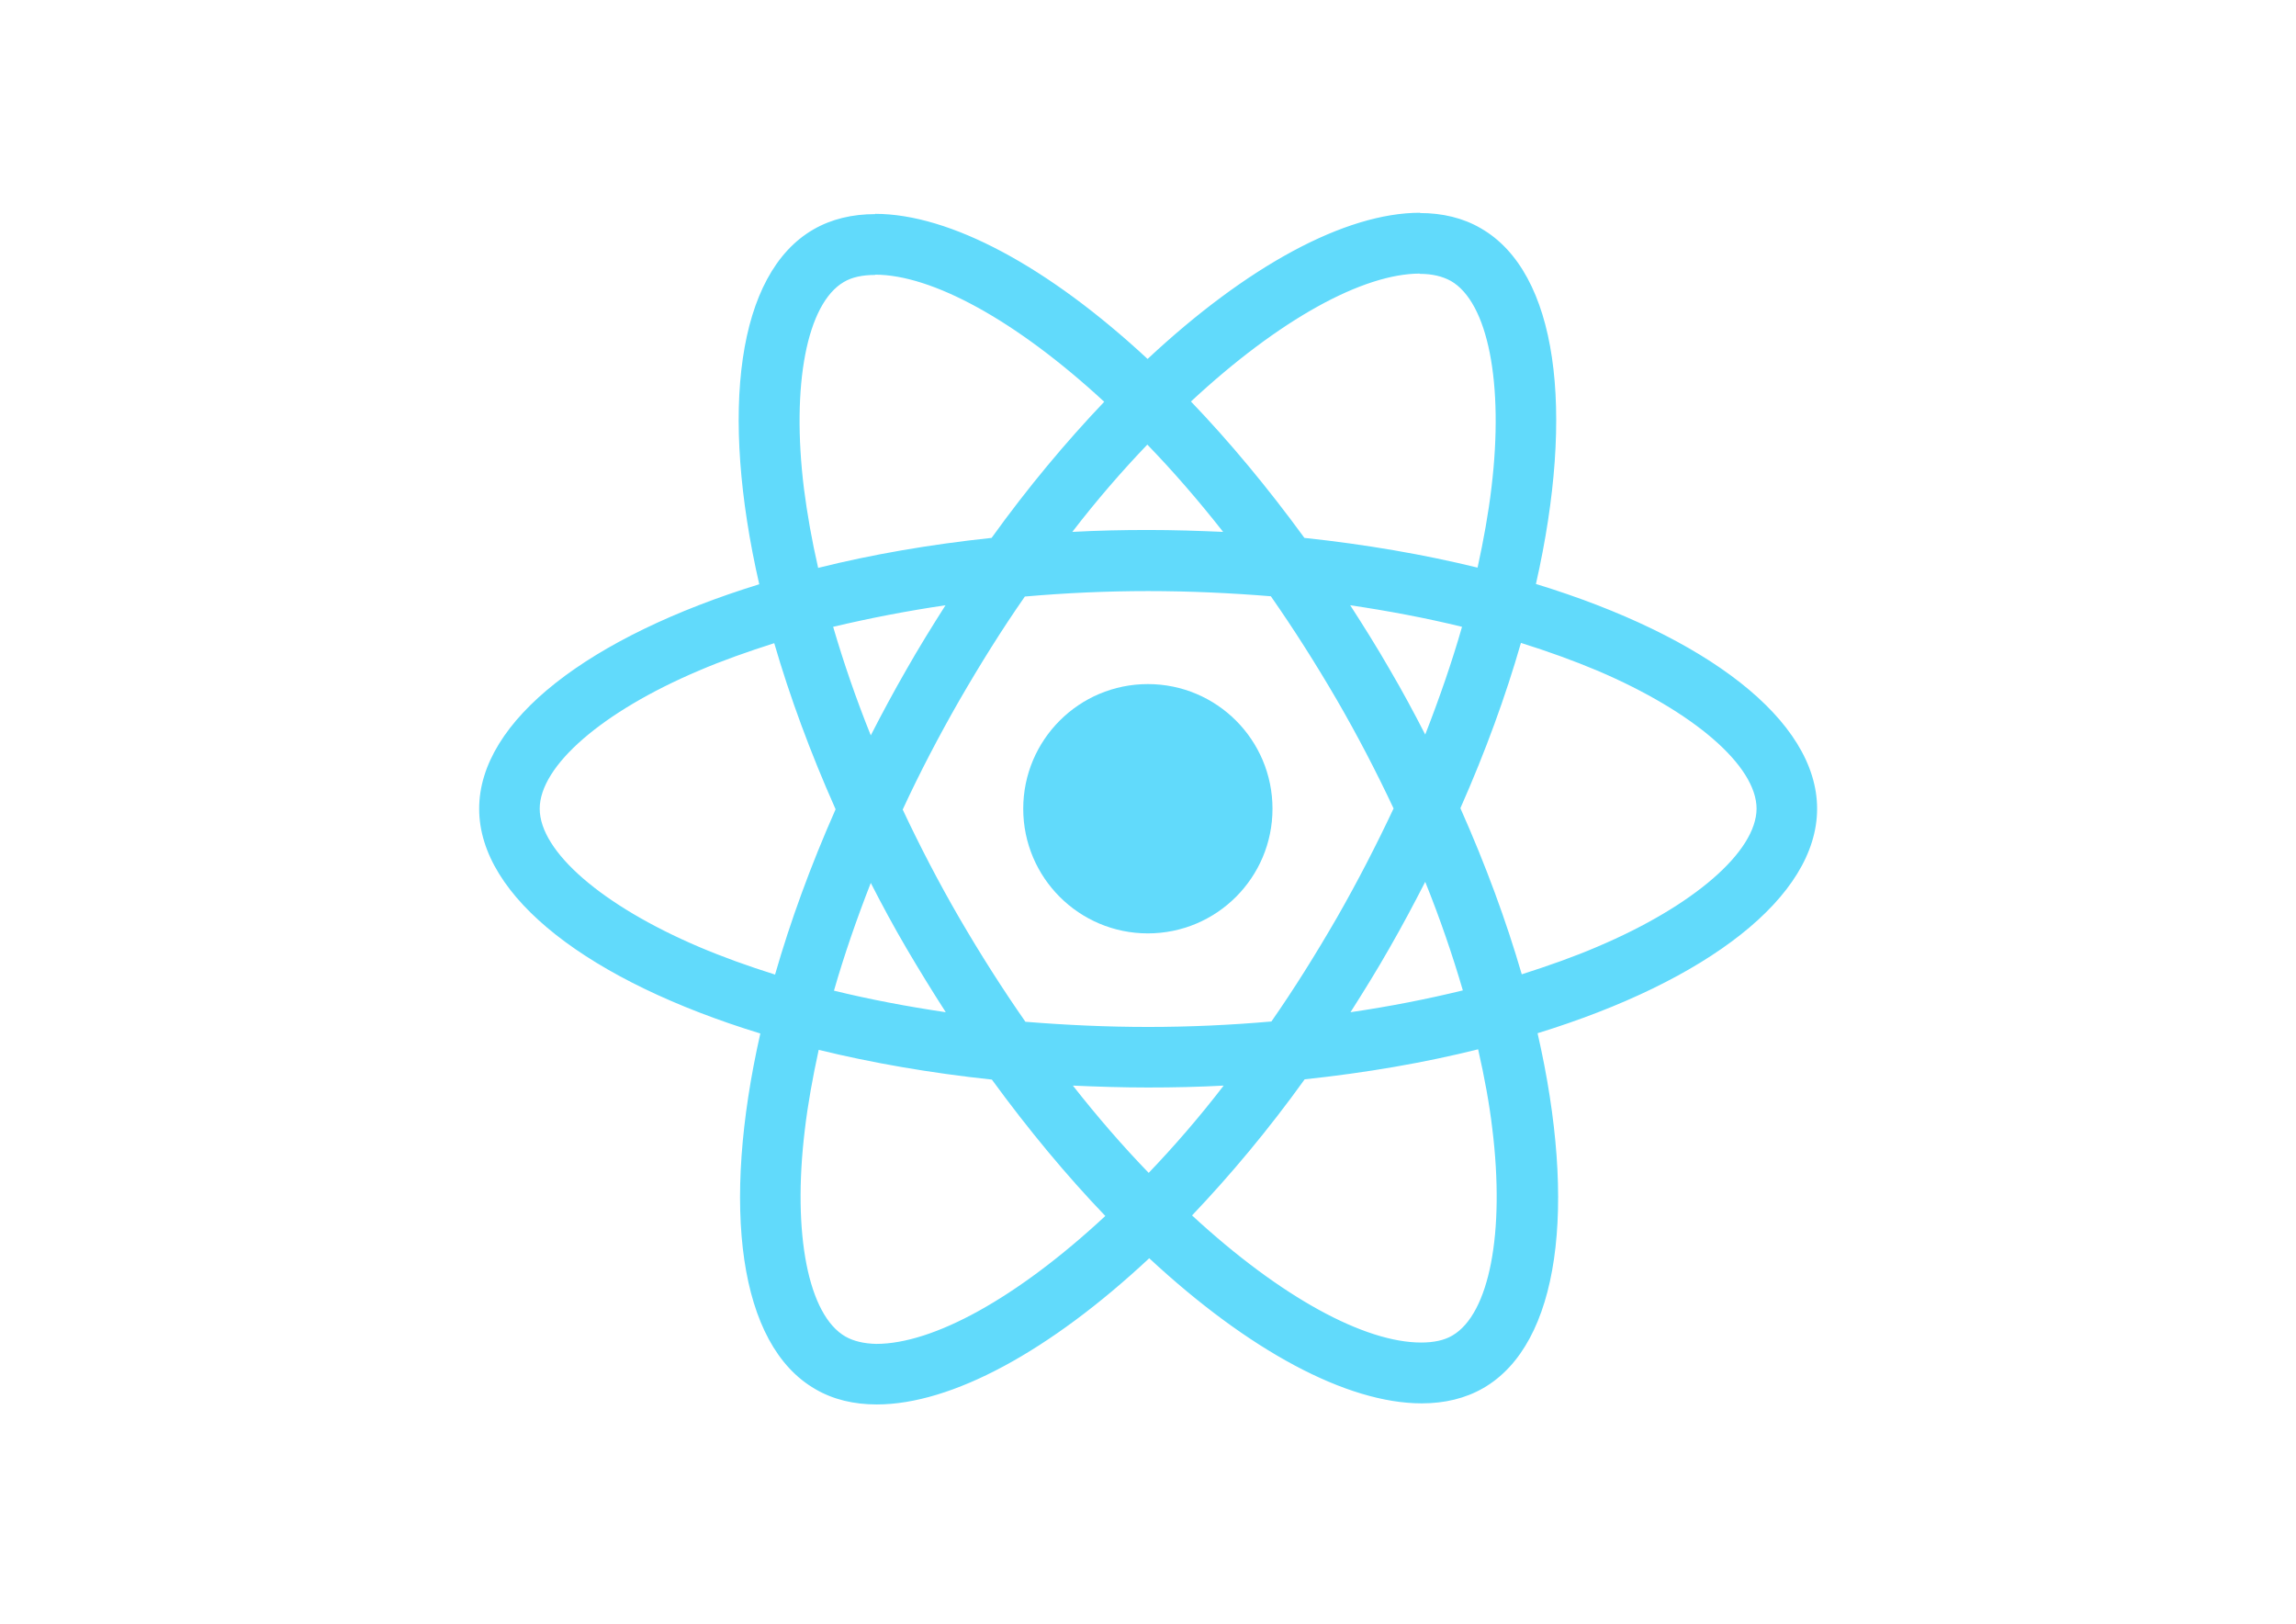
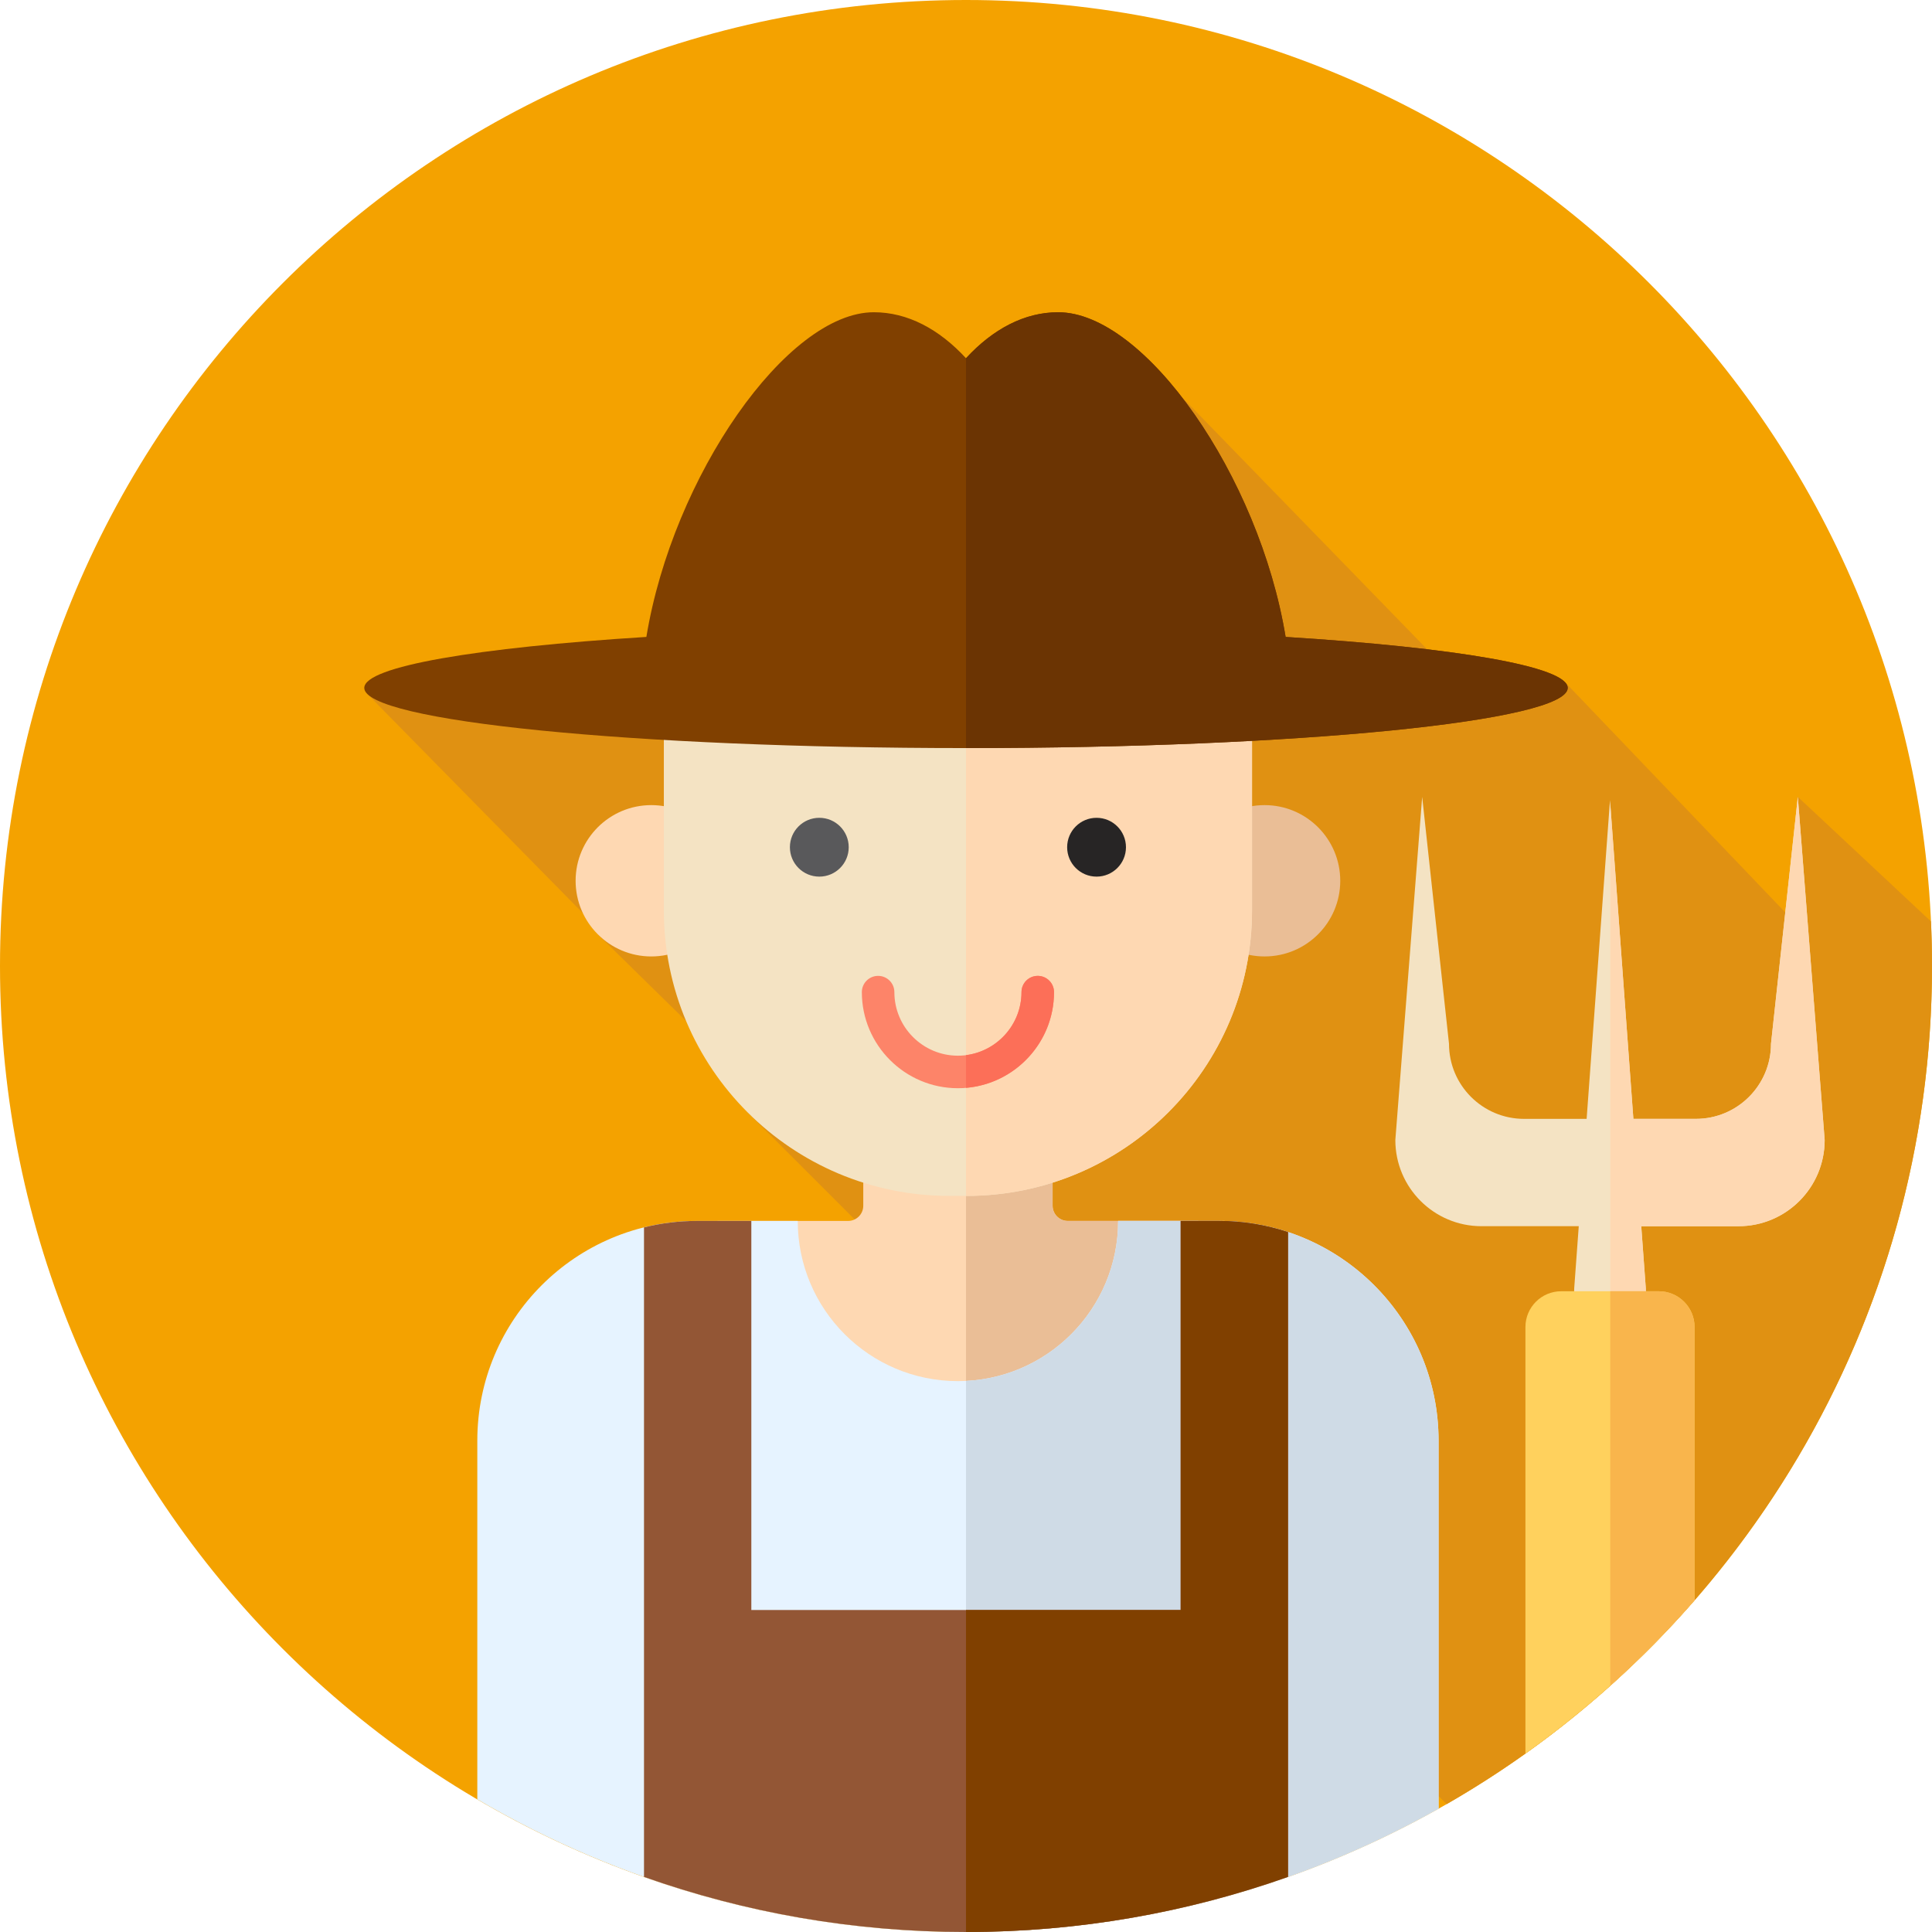
- <svg xmlns="http://www.w3.org/2000/svg" viewBox="0 0 841.9 595.3">
-   <g fill="#61DAFB">
-     <path d="M666.3 296.5c0-32.5-40.7-63.3-103.1-82.4 14.4-63.6 8-114.2-20.2-130.4-6.5-3.8-14.1-5.6-22.4-5.6v22.3c4.6 0 8.3.9 11.4 2.6 13.6 7.8 19.5 37.5 14.9 75.7-1.1 9.4-2.9 19.3-5.1 29.4-19.6-4.8-41-8.5-63.5-10.9-13.5-18.5-27.5-35.3-41.6-50 32.6-30.3 63.2-46.9 84-46.9V78c-27.5 0-63.5 19.6-99.9 53.6-36.4-33.8-72.4-53.2-99.9-53.2v22.3c20.7 0 51.4 16.5 84 46.6-14 14.7-28 31.4-41.3 49.9-22.6 2.4-44 6.1-63.6 11-2.3-10-4-19.7-5.2-29-4.7-38.2 1.1-67.9 14.6-75.8 3-1.8 6.9-2.6 11.5-2.6V78.5c-8.4 0-16 1.8-22.6 5.6-28.1 16.2-34.4 66.7-19.9 130.1-62.2 19.2-102.7 49.9-102.7 82.3 0 32.5 40.7 63.3 103.1 82.4-14.4 63.6-8 114.2 20.2 130.4 6.5 3.8 14.1 5.6 22.5 5.6 27.5 0 63.5-19.6 99.9-53.6 36.4 33.8 72.4 53.2 99.9 53.2 8.4 0 16-1.8 22.6-5.6 28.1-16.2 34.4-66.7 19.9-130.1 62-19.1 102.5-49.9 102.5-82.3zm-130.2-66.7c-3.7 12.9-8.3 26.2-13.5 39.5-4.1-8-8.4-16-13.1-24-4.6-8-9.5-15.8-14.4-23.4 14.2 2.1 27.9 4.7 41 7.9zm-45.8 106.5c-7.8 13.5-15.8 26.3-24.1 38.2-14.9 1.3-30 2-45.2 2-15.1 0-30.2-.7-45-1.9-8.3-11.9-16.4-24.6-24.2-38-7.6-13.1-14.5-26.4-20.8-39.8 6.2-13.4 13.2-26.8 20.7-39.9 7.8-13.5 15.8-26.3 24.1-38.2 14.9-1.3 30-2 45.2-2 15.1 0 30.2.7 45 1.9 8.3 11.9 16.4 24.6 24.2 38 7.6 13.1 14.5 26.4 20.8 39.8-6.3 13.4-13.2 26.8-20.7 39.9zm32.3-13c5.4 13.4 10 26.8 13.8 39.8-13.1 3.2-26.9 5.9-41.2 8 4.9-7.7 9.8-15.6 14.4-23.7 4.6-8 8.9-16.1 13-24.1zM421.2 430c-9.3-9.6-18.6-20.3-27.8-32 9 .4 18.2.7 27.5.7 9.4 0 18.7-.2 27.8-.7-9 11.7-18.3 22.4-27.5 32zm-74.4-58.9c-14.2-2.1-27.9-4.7-41-7.9 3.7-12.9 8.3-26.2 13.5-39.5 4.1 8 8.4 16 13.1 24 4.7 8 9.5 15.8 14.4 23.4zM420.7 163c9.3 9.6 18.6 20.3 27.8 32-9-.4-18.2-.7-27.5-.7-9.4 0-18.7.2-27.8.7 9-11.7 18.3-22.4 27.5-32zm-74 58.9c-4.9 7.7-9.8 15.6-14.4 23.7-4.6 8-8.9 16-13 24-5.4-13.4-10-26.8-13.8-39.8 13.1-3.1 26.9-5.8 41.2-7.9zm-90.5 125.2c-35.4-15.1-58.3-34.9-58.3-50.6 0-15.7 22.9-35.6 58.3-50.6 8.6-3.7 18-7 27.7-10.1 5.7 19.6 13.2 40 22.5 60.9-9.2 20.8-16.6 41.1-22.2 60.6-9.9-3.1-19.3-6.5-28-10.2zM310 490c-13.6-7.8-19.5-37.5-14.9-75.7 1.1-9.4 2.9-19.3 5.1-29.4 19.6 4.8 41 8.5 63.5 10.9 13.5 18.5 27.5 35.3 41.6 50-32.6 30.3-63.2 46.9-84 46.9-4.5-.1-8.3-1-11.3-2.7zm237.2-76.2c4.7 38.2-1.1 67.9-14.6 75.8-3 1.8-6.9 2.6-11.5 2.6-20.7 0-51.4-16.5-84-46.6 14-14.7 28-31.4 41.3-49.9 22.6-2.4 44-6.1 63.6-11 2.3 10.1 4.1 19.8 5.2 29.1zm38.5-66.7c-8.6 3.7-18 7-27.7 10.1-5.7-19.6-13.2-40-22.5-60.9 9.2-20.8 16.6-41.1 22.2-60.6 9.9 3.1 19.3 6.5 28.1 10.2 35.4 15.1 58.3 34.9 58.3 50.6-.1 15.7-23 35.6-58.4 50.6zM320.8 78.4z" />
-     <circle cx="420.9" cy="296.5" r="45.7" />
-     <path d="M520.5 78.1z" />
-   </g>
+ <svg xmlns="http://www.w3.org/2000/svg" version="1.1" id="Layer_1" x="0px" y="0px" viewBox="0 0 512 512" style="enable-background:new 0 0 512 512;" xml:space="preserve">
+   <circle style="fill:#F4A200;" cx="256" cy="256" r="256" />
+   <path style="fill:#E09112;" d="M512,256c0-3.962-0.103-7.899-0.281-11.817l-35.275-33.004l-1.508,32.527l-60.228-62.959  l-21.163,7.097l-80.431-82.722l-20.913,54.339L97.445,184.013l59.468,60.469l1.657,3.269l44.799,43.968l-5.468,2.841l46.871,46.871  l138.614,136.675C460.243,433.931,512,351.01,512,256z" />
+   <path style="fill:#FED8B2;" d="M278.95,319.538v-27.822h-50.176v27.822c0,2.22-1.8,4.02-4.02,4.02h-34.576v96.011h127.371v-96.011  h-34.576C280.75,323.558,278.95,321.758,278.95,319.538z" />
+   <path style="fill:#EABE96;" d="M317.549,323.558h-34.576c-2.22,0-4.02-1.8-4.02-4.02v-27.822H256v127.853h61.547v-96.011H317.549z" />
+   <circle style="fill:#FED8B2;" cx="172.597" cy="233.417" r="20.052" />
+   <circle style="fill:#EABE96;" cx="335.127" cy="233.417" r="20.052" />
+   <path style="fill:#F4E3C3;" d="M256.122,316.926h-4.518c-41.796,0-75.678-33.882-75.678-75.678v-69.096  c0-41.796,33.882-75.678,75.678-75.678h4.518c41.796,0,75.678,33.882,75.678,75.678v69.096  C331.8,283.045,297.917,316.926,256.122,316.926z" />
+   <path style="fill:#FED8B2;" d="M256.122,96.475h-0.121v220.451h0.121c41.796,0,75.678-33.882,75.678-75.678v-69.096  C331.798,130.357,297.917,96.475,256.122,96.475z" />
+   <circle style="fill:#59595B;" cx="217.126" cy="224.521" r="7.794" />
+   <circle style="fill:#272525;" cx="290.599" cy="224.521" r="7.794" />
+   <path style="fill:#FD8469;" d="M253.862,288.39c-14.043,0-25.464-11.423-25.464-25.464c0-2.381,1.929-4.31,4.31-4.31  s4.31,1.929,4.31,4.31c0,9.288,7.558,16.844,16.844,16.844c9.287,0,16.844-7.558,16.844-16.844c0-2.381,1.929-4.31,4.31-4.31  s4.31,1.929,4.31,4.31C279.326,276.968,267.904,288.39,253.862,288.39z" />
+   <path style="fill:#FC6F58;" d="M279.326,262.927c0-2.381-1.929-4.31-4.31-4.31s-4.31,1.929-4.31,4.31  c0,8.563-6.427,15.638-14.707,16.694v8.663C269.043,287.191,279.326,276.246,279.326,262.927z" />
+   <path style="fill:#E6F3FF;" d="M323.017,323.558H296.32c0,23.449-19.01,42.456-42.456,42.456s-42.456-19.01-42.456-42.456h-26.696  c-32.153,0-58.218,26.065-58.218,58.218v95.075C164.486,499.181,208.743,512,256,512c45.496,0,88.211-11.883,125.235-32.692v-97.532  C381.233,349.624,355.169,323.558,323.017,323.558z" />
+   <path style="fill:#CFDBE6;" d="M381.233,381.776c0-32.153-26.065-58.218-58.218-58.218h-26.696  c0,22.731-17.865,41.289-40.319,42.403V512c45.496,0,88.209-11.883,125.233-32.692L381.233,381.776L381.233,381.776z" />
+   <path style="fill:#804000;" d="M340.702,168.791c-6.99-42.537-37.266-86.044-60.28-86.044c-8.933,0-17.289,4.455-24.423,12.188  c-7.134-7.733-15.488-12.188-24.423-12.188c-23.016,0-53.289,43.506-60.28,86.044c-44.904,2.822-74.759,7.818-74.759,13.512  c0,8.807,71.394,15.946,159.461,15.946s159.461-7.139,159.461-15.946C415.461,176.609,385.607,171.613,340.702,168.791z" />
+   <path style="fill:#6B3403;" d="M415.461,182.303c0-5.694-29.855-10.69-74.759-13.512c-6.99-42.537-37.266-86.044-60.28-86.044  c-8.933,0-17.289,4.455-24.423,12.188v103.314C344.067,198.249,415.461,191.11,415.461,182.303z" />
+   <path style="fill:#935635;" d="M199.111,323.558h-14.403c-4.842,0-9.544,0.602-14.041,1.715v172.13  C197.358,506.845,226.073,512,256,512c29.929,0,58.64-5.172,85.333-14.615v-170.87c-5.761-1.908-11.916-2.958-18.316-2.958h-10.128  v103.11H199.111V323.558z" />
+   <path style="fill:#804000;" d="M341.333,326.516c-5.761-1.908-11.916-2.958-18.316-2.958h-10.128v103.109H256V512  c29.929,0,58.64-5.172,85.333-14.615V326.516z" />
+   <path style="fill:#F4E3C3;" d="M476.444,211.178l-7.111,65.436c0,10.988-8.907,19.897-19.897,19.897h-16.575l-6.194-84.471  l-6.194,84.471h-16.575c-10.988,0-19.897-8.907-19.897-19.897l-7.111-65.436l-7.111,90.936c0,12.616,10.226,22.842,22.842,22.842  h25.766l-1.2,16.377c-0.029,0.44-0.033,0.94,0,1.391c0.384,5.237,4.941,9.169,10.176,8.787c5.236-0.383,9.169-4.941,8.787-10.176  l-1.202-16.377h25.766c12.616,0,22.842-10.226,22.842-22.842L476.444,211.178z" />
+   <path style="fill:#FED8B2;" d="M476.444,211.178l-7.111,65.436c0,10.988-8.907,19.897-19.897,19.897h-16.575l-6.122-83.484v138.497  c0.207-0.002,0.414,0.002,0.622-0.014c5.237-0.384,9.169-4.941,8.787-10.176l-1.202-16.377h25.766  c12.616,0,22.842-10.226,22.842-22.842L476.444,211.178z" />
+   <path style="fill:#FFD15D;" d="M449.077,424.093v-72.416c0-5.236-4.246-9.481-9.481-9.481h-25.859c-5.236,0-9.481,4.246-9.481,9.481  v113.049C420.757,452.984,435.802,439.329,449.077,424.093z" />
+   <path style="fill:#F9B54C;" d="M439.596,342.195h-12.857v104.526c7.899-7.08,15.369-14.629,22.338-22.628v-72.416  C449.077,346.441,444.831,342.195,439.596,342.195z" />
+   <g>
+ </g>
+   <g>
+ </g>
+   <g>
+ </g>
+   <g>
+ </g>
+   <g>
+ </g>
+   <g>
+ </g>
+   <g>
+ </g>
+   <g>
+ </g>
+   <g>
+ </g>
+   <g>
+ </g>
+   <g>
+ </g>
+   <g>
+ </g>
+   <g>
+ </g>
+   <g>
+ </g>
+   <g>
+ </g>
</svg>
